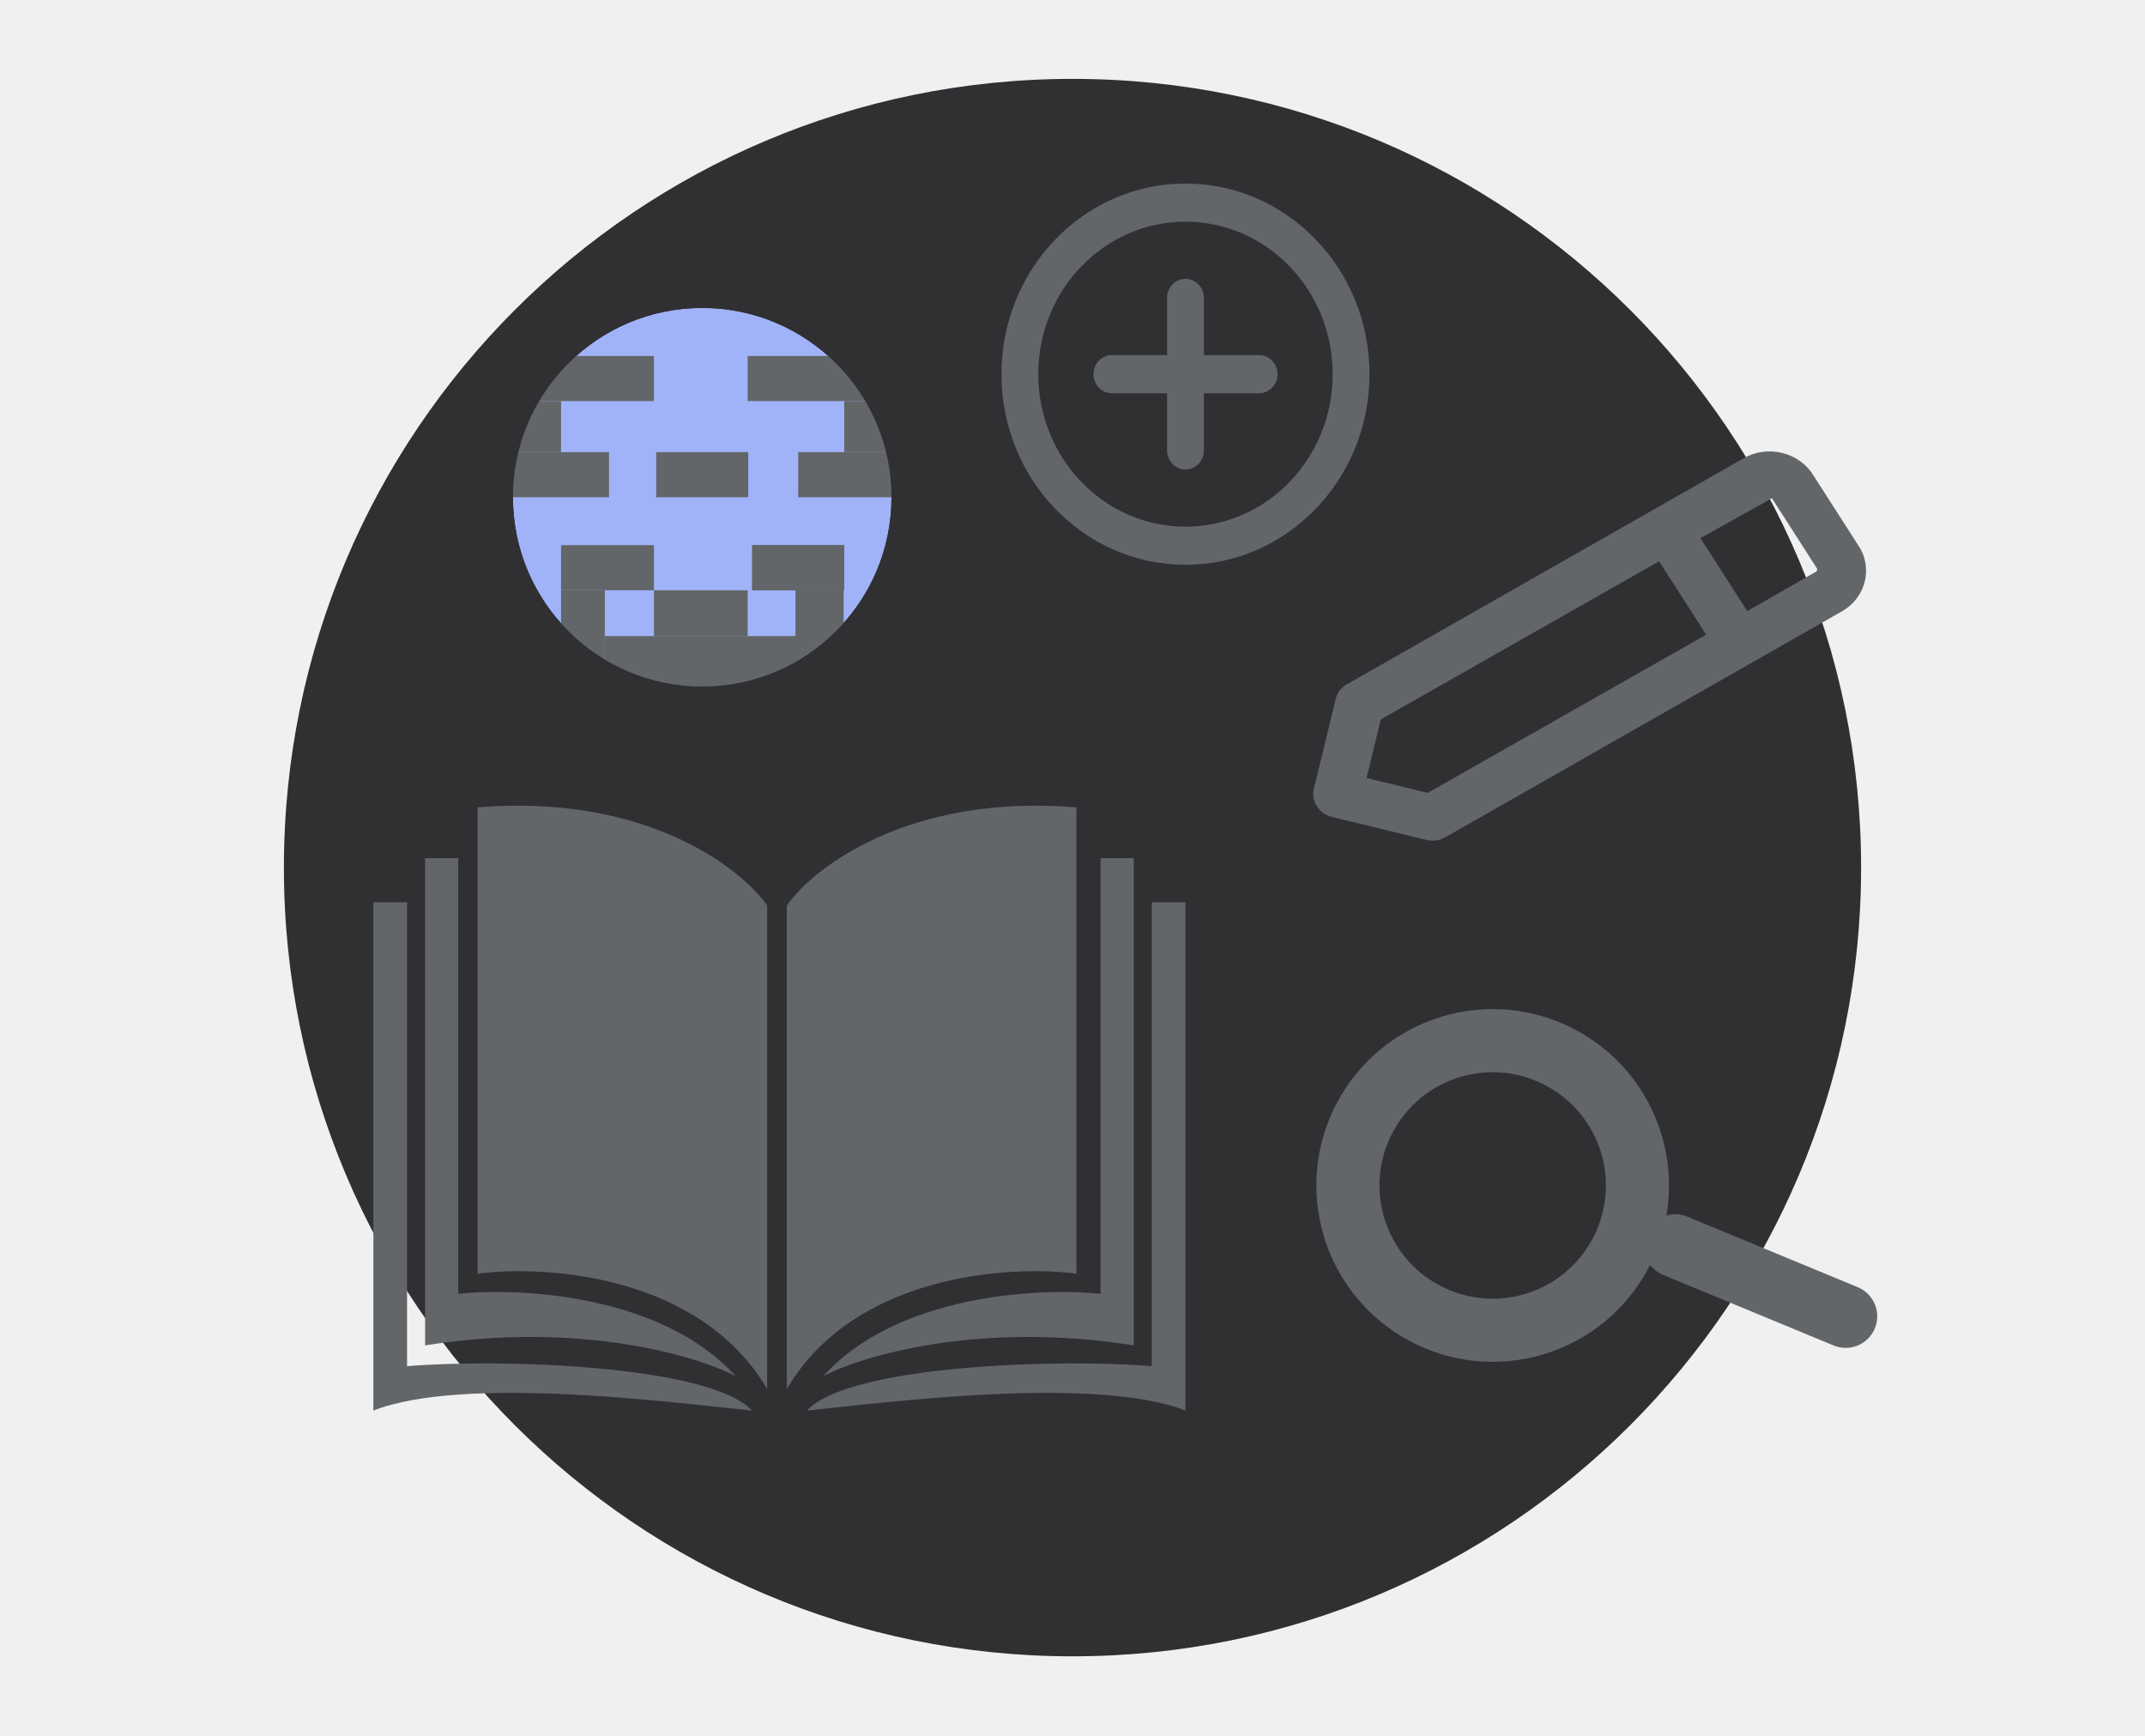
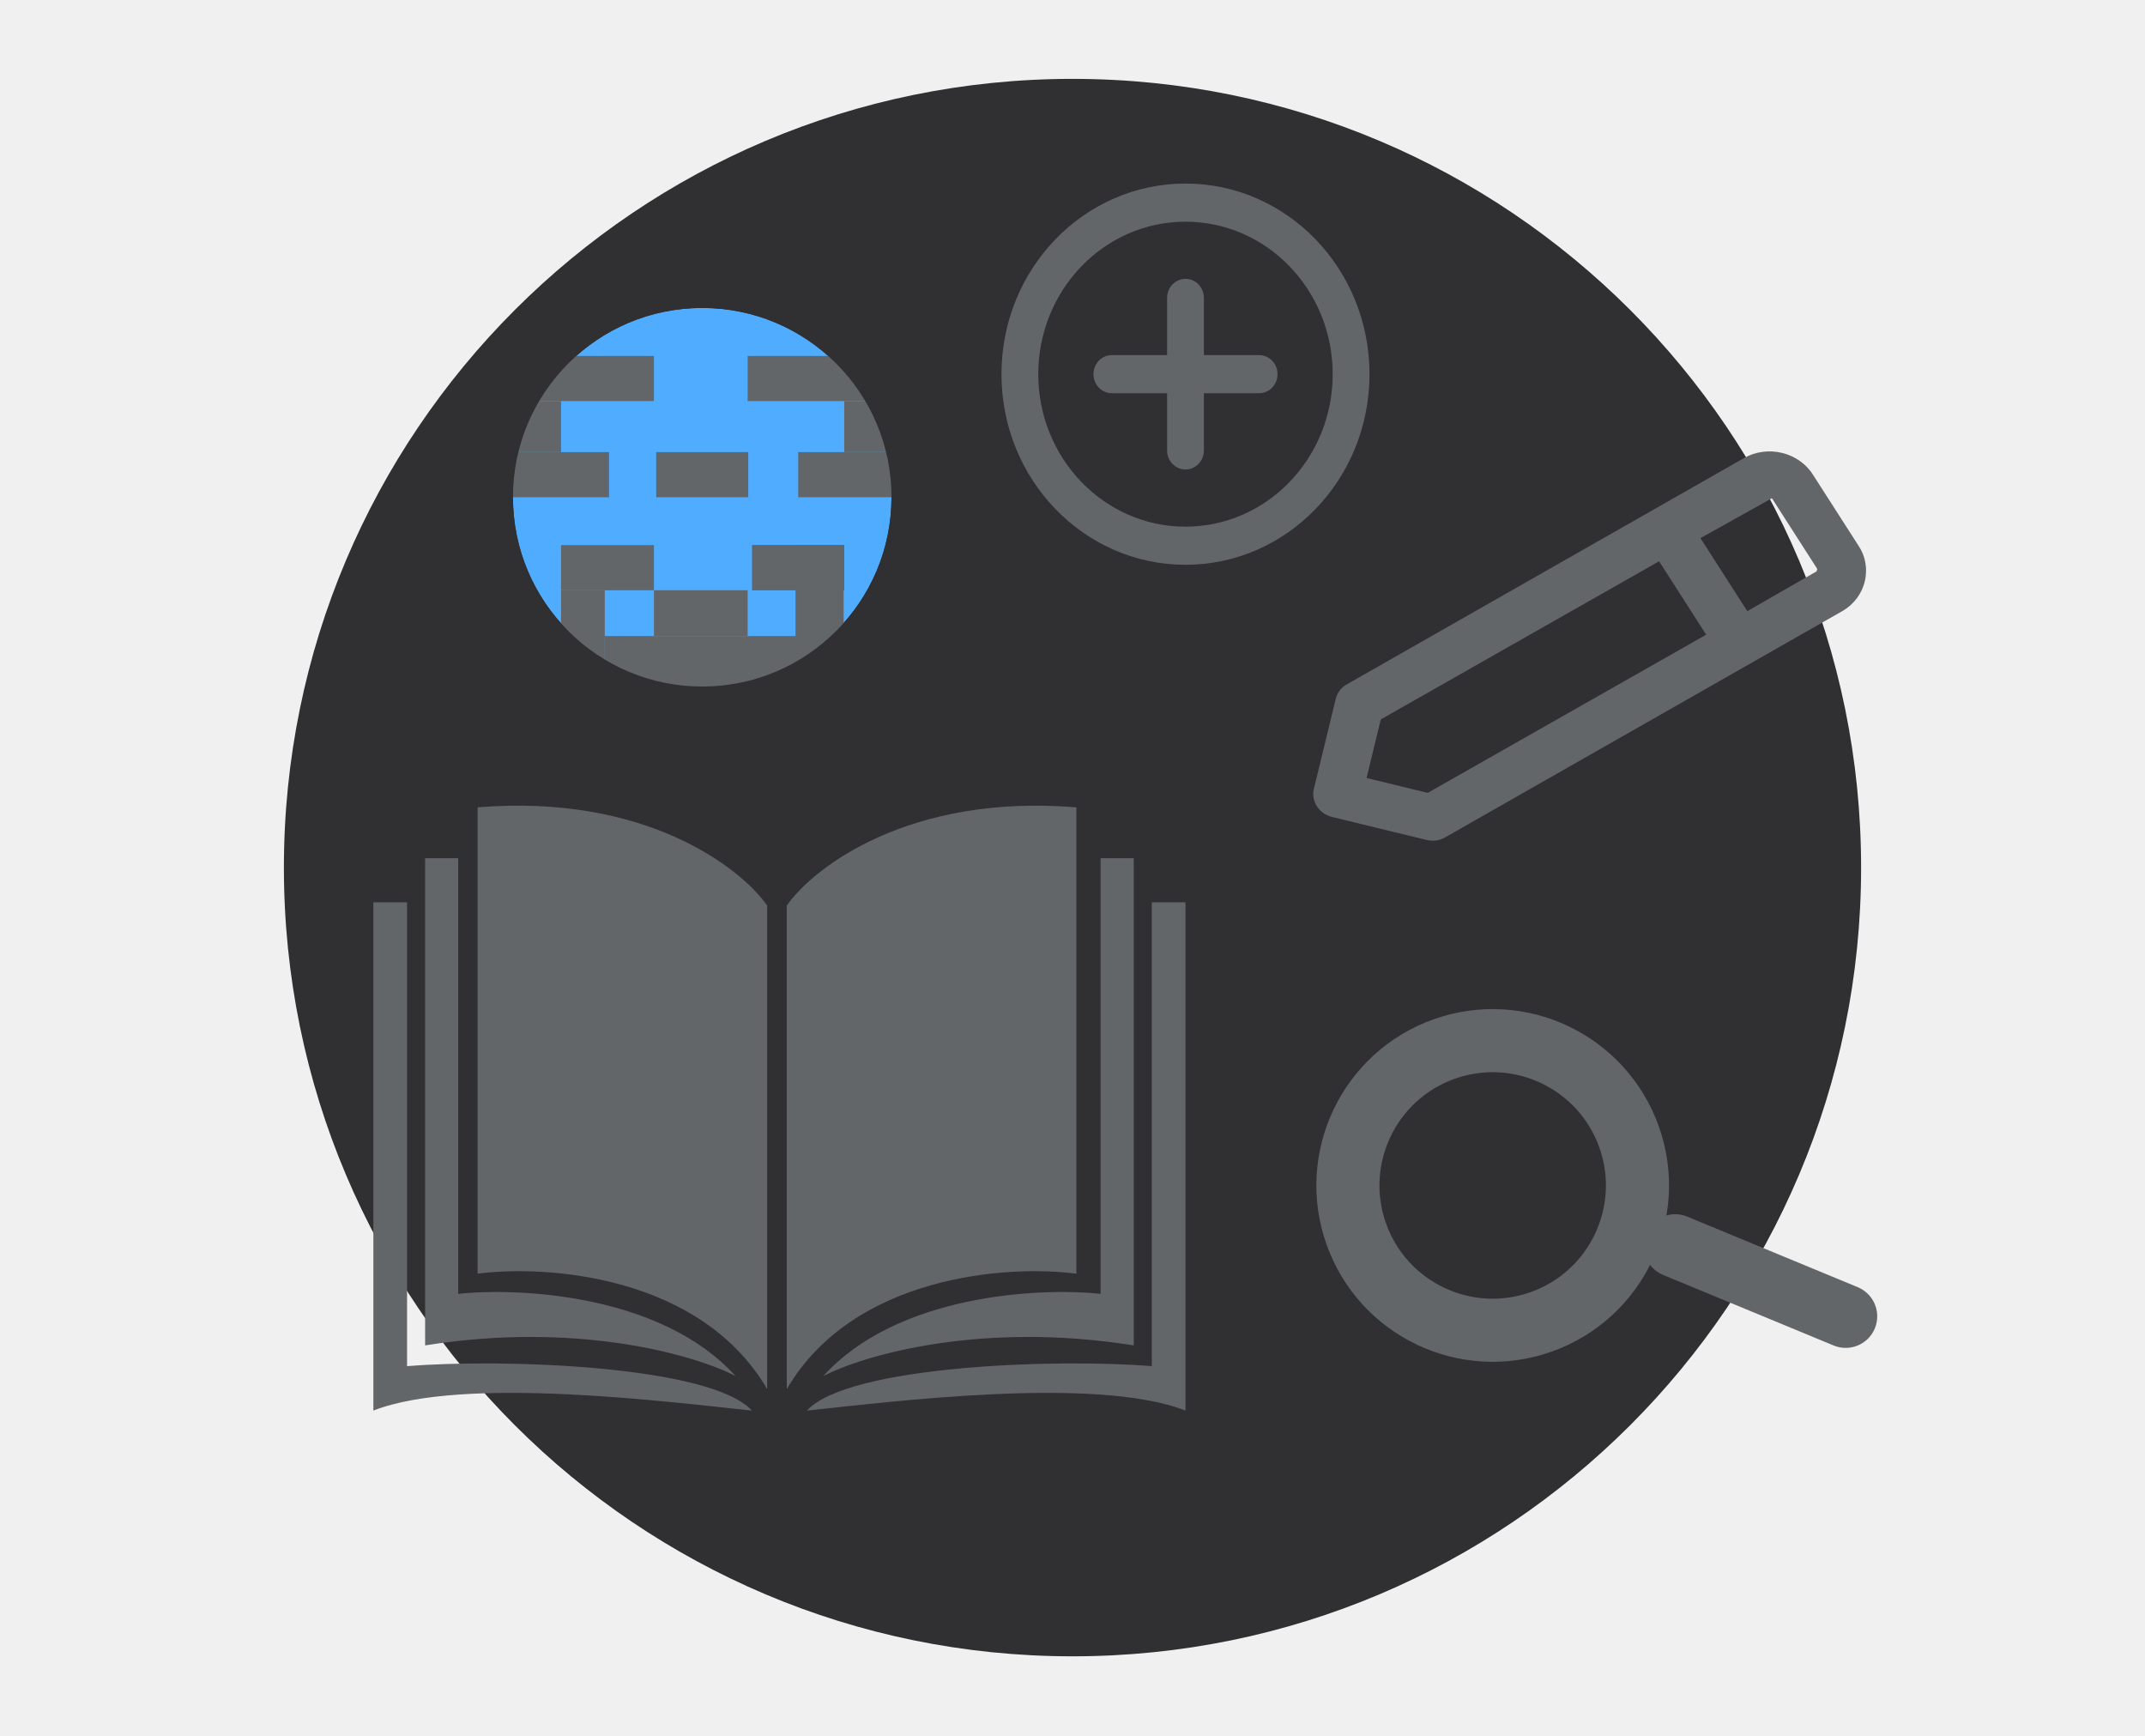
<svg xmlns="http://www.w3.org/2000/svg" width="136" height="110" viewBox="0 0 136 110" fill="none">
  <g clip-path="url(#clip0_876_38488)">
    <path class="illustration-background-fill" fill-rule="evenodd" clip-rule="evenodd" d="M68 5C95.614 5 118 27.386 118 55C118 82.613 95.614 105 68 105C40.387 105 18 82.613 18 55C18 27.386 40.387 5 68 5Z" fill="#303033" />
    <path class="illustration-light-fill" d="M30.282 80.743V51.181C40.861 50.31 46.929 54.967 48.641 57.405V88.056C44.409 80.836 34.638 80.172 30.282 80.743Z" fill="#636669" />
    <path class="illustration-light-fill" d="M68.245 80.743V51.181C57.665 50.31 51.597 54.967 49.886 57.405V88.056C54.117 80.836 63.888 80.172 68.245 80.743Z" fill="#636669" />
    <path class="illustration-light-fill" d="M26.954 85.289C36.724 83.733 44.146 85.937 46.636 87.234C41.968 82.068 32.97 81.607 29.054 82.022V54.405H26.954V85.289Z" fill="#636669" />
    <path class="illustration-light-fill" d="M23.673 89.421C29.399 87.181 42.615 88.903 47.672 89.421C45.058 86.558 31.773 86.113 25.809 86.606V57.199H23.673L23.673 89.421Z" fill="#636669" />
    <path class="illustration-light-fill" d="M71.883 85.289C62.112 83.733 54.69 85.937 52.201 87.234C56.869 82.068 65.867 81.607 69.782 82.022V54.405H71.883V85.289Z" fill="#636669" />
    <path class="illustration-light-fill" d="M75.163 89.421C69.438 87.181 56.221 88.903 51.164 89.421C53.778 86.558 67.064 86.113 73.028 86.606V57.199H75.163L75.163 89.421Z" fill="#636669" />
    <path class="illustration-light-fill" fill-rule="evenodd" clip-rule="evenodd" d="M110.783 38.743L107.813 34.114L112.345 31.584L115.218 36.063C115.225 36.074 115.175 36.206 115.184 36.217L110.783 38.743ZM90.524 50.263L86.644 49.32L87.547 45.606L105.192 35.581L108.178 40.235L90.524 50.263ZM118.241 36.827C118.422 36.036 118.268 35.227 117.83 34.585L114.978 30.14C114.561 29.447 113.852 28.931 113.031 28.721L112.99 28.711C112.165 28.51 111.288 28.63 110.582 29.036L85.381 43.391C85.035 43.587 84.786 43.911 84.695 44.288L83.304 50.009C83.113 50.792 83.629 51.589 84.457 51.79L90.454 53.248C90.851 53.344 91.266 53.289 91.61 53.092L116.822 38.733C117.542 38.317 118.06 37.622 118.241 36.827Z" fill="#636669" />
    <mask id="mask0_876_38488" style="mask-type:alpha" maskUnits="userSpaceOnUse" x="32" y="19" width="25" height="25">
      <circle cx="44.523" cy="31.522" r="12" fill="white" />
    </mask>
    <g mask="url(#mask0_876_38488)">
-       <circle class="illustration-main-fill" cx="44.523" cy="31.522" r="12" fill="#a0b3f8" />
+       <circle class="illustration-main-fill" cx="44.523" cy="31.522" r="12" fill="#4facfe" />
      <rect x="50.465" y="34.557" width="3.062" height="2.861" fill="#636669" />
      <rect x="47.691" y="34.557" width="5.836" height="2.861" fill="#636669" />
      <rect x="47.691" y="34.557" width="5.836" height="2.861" fill="#636669" />
      <rect x="25.779" y="22.566" width="15.682" height="2.861" fill="#636669" />
      <rect x="47.403" y="22.566" width="11.598" height="2.861" fill="#636669" />
      <rect x="29.486" y="25.427" width="6.086" height="3.233" fill="#636669" />
      <rect x="35.572" y="37.418" width="2.774" height="4.936" fill="#636669" />
      <rect x="50.437" y="37.418" width="3.052" height="3.233" fill="#636669" />
      <rect x="38.346" y="40.322" width="17.398" height="3.233" fill="#636669" />
      <rect x="53.527" y="25.427" width="6.086" height="3.233" fill="#636669" />
      <rect x="32.529" y="28.661" width="6.086" height="2.861" fill="#636669" />
      <rect x="50.609" y="28.661" width="6.086" height="2.861" fill="#636669" />
      <rect x="41.605" y="28.661" width="5.836" height="2.861" fill="#636669" />
      <rect x="41.461" y="37.418" width="5.942" height="2.904" fill="#636669" />
      <rect x="35.572" y="34.557" width="5.889" height="2.861" fill="#636669" />
    </g>
    <path class="illustration-light-fill" fill-rule="evenodd" clip-rule="evenodd" d="M86.83 23.72C86.83 30.393 81.607 35.803 75.163 35.803C68.72 35.803 63.497 30.393 63.497 23.72C63.497 17.047 68.72 11.637 75.163 11.637C81.607 11.637 86.83 17.047 86.83 23.72ZM65.83 23.72C65.83 29.059 70.009 33.387 75.163 33.387C80.318 33.387 84.497 29.059 84.497 23.72C84.497 18.381 80.318 14.053 75.163 14.053C70.009 14.053 65.83 18.381 65.83 23.72Z" fill="#636669" />
    <path class="illustration-light-fill" fill-rule="evenodd" clip-rule="evenodd" d="M76.33 22.512H79.83C80.475 22.512 80.997 23.053 80.997 23.72C80.997 24.387 80.475 24.928 79.83 24.928H76.33V28.553C76.33 29.221 75.808 29.762 75.164 29.762C74.519 29.762 73.997 29.221 73.997 28.553V24.928H70.497C69.853 24.928 69.33 24.387 69.33 23.72C69.33 23.053 69.853 22.512 70.497 22.512H73.997V18.887C73.997 18.22 74.519 17.678 75.164 17.678C75.808 17.678 76.33 18.22 76.33 18.887V22.512Z" fill="#636669" />
    <circle class="illustration-background-fill illustration-light-stroke" cx="94.641" cy="75.15" r="9.178" transform="rotate(-19.5258 94.6408 75.1496)" stroke="#636669" stroke-width="4" />
    <line class="illustration-light-stroke" x1="106.212" y1="78.974" x2="117.022" y2="83.447" stroke="#636669" stroke-width="4" stroke-linecap="round" />
  </g>
  <defs>
    <clipPath id="clip0_876_38488">
      <rect width="136" height="110" fill="white" />
    </clipPath>
  </defs>
</svg>
